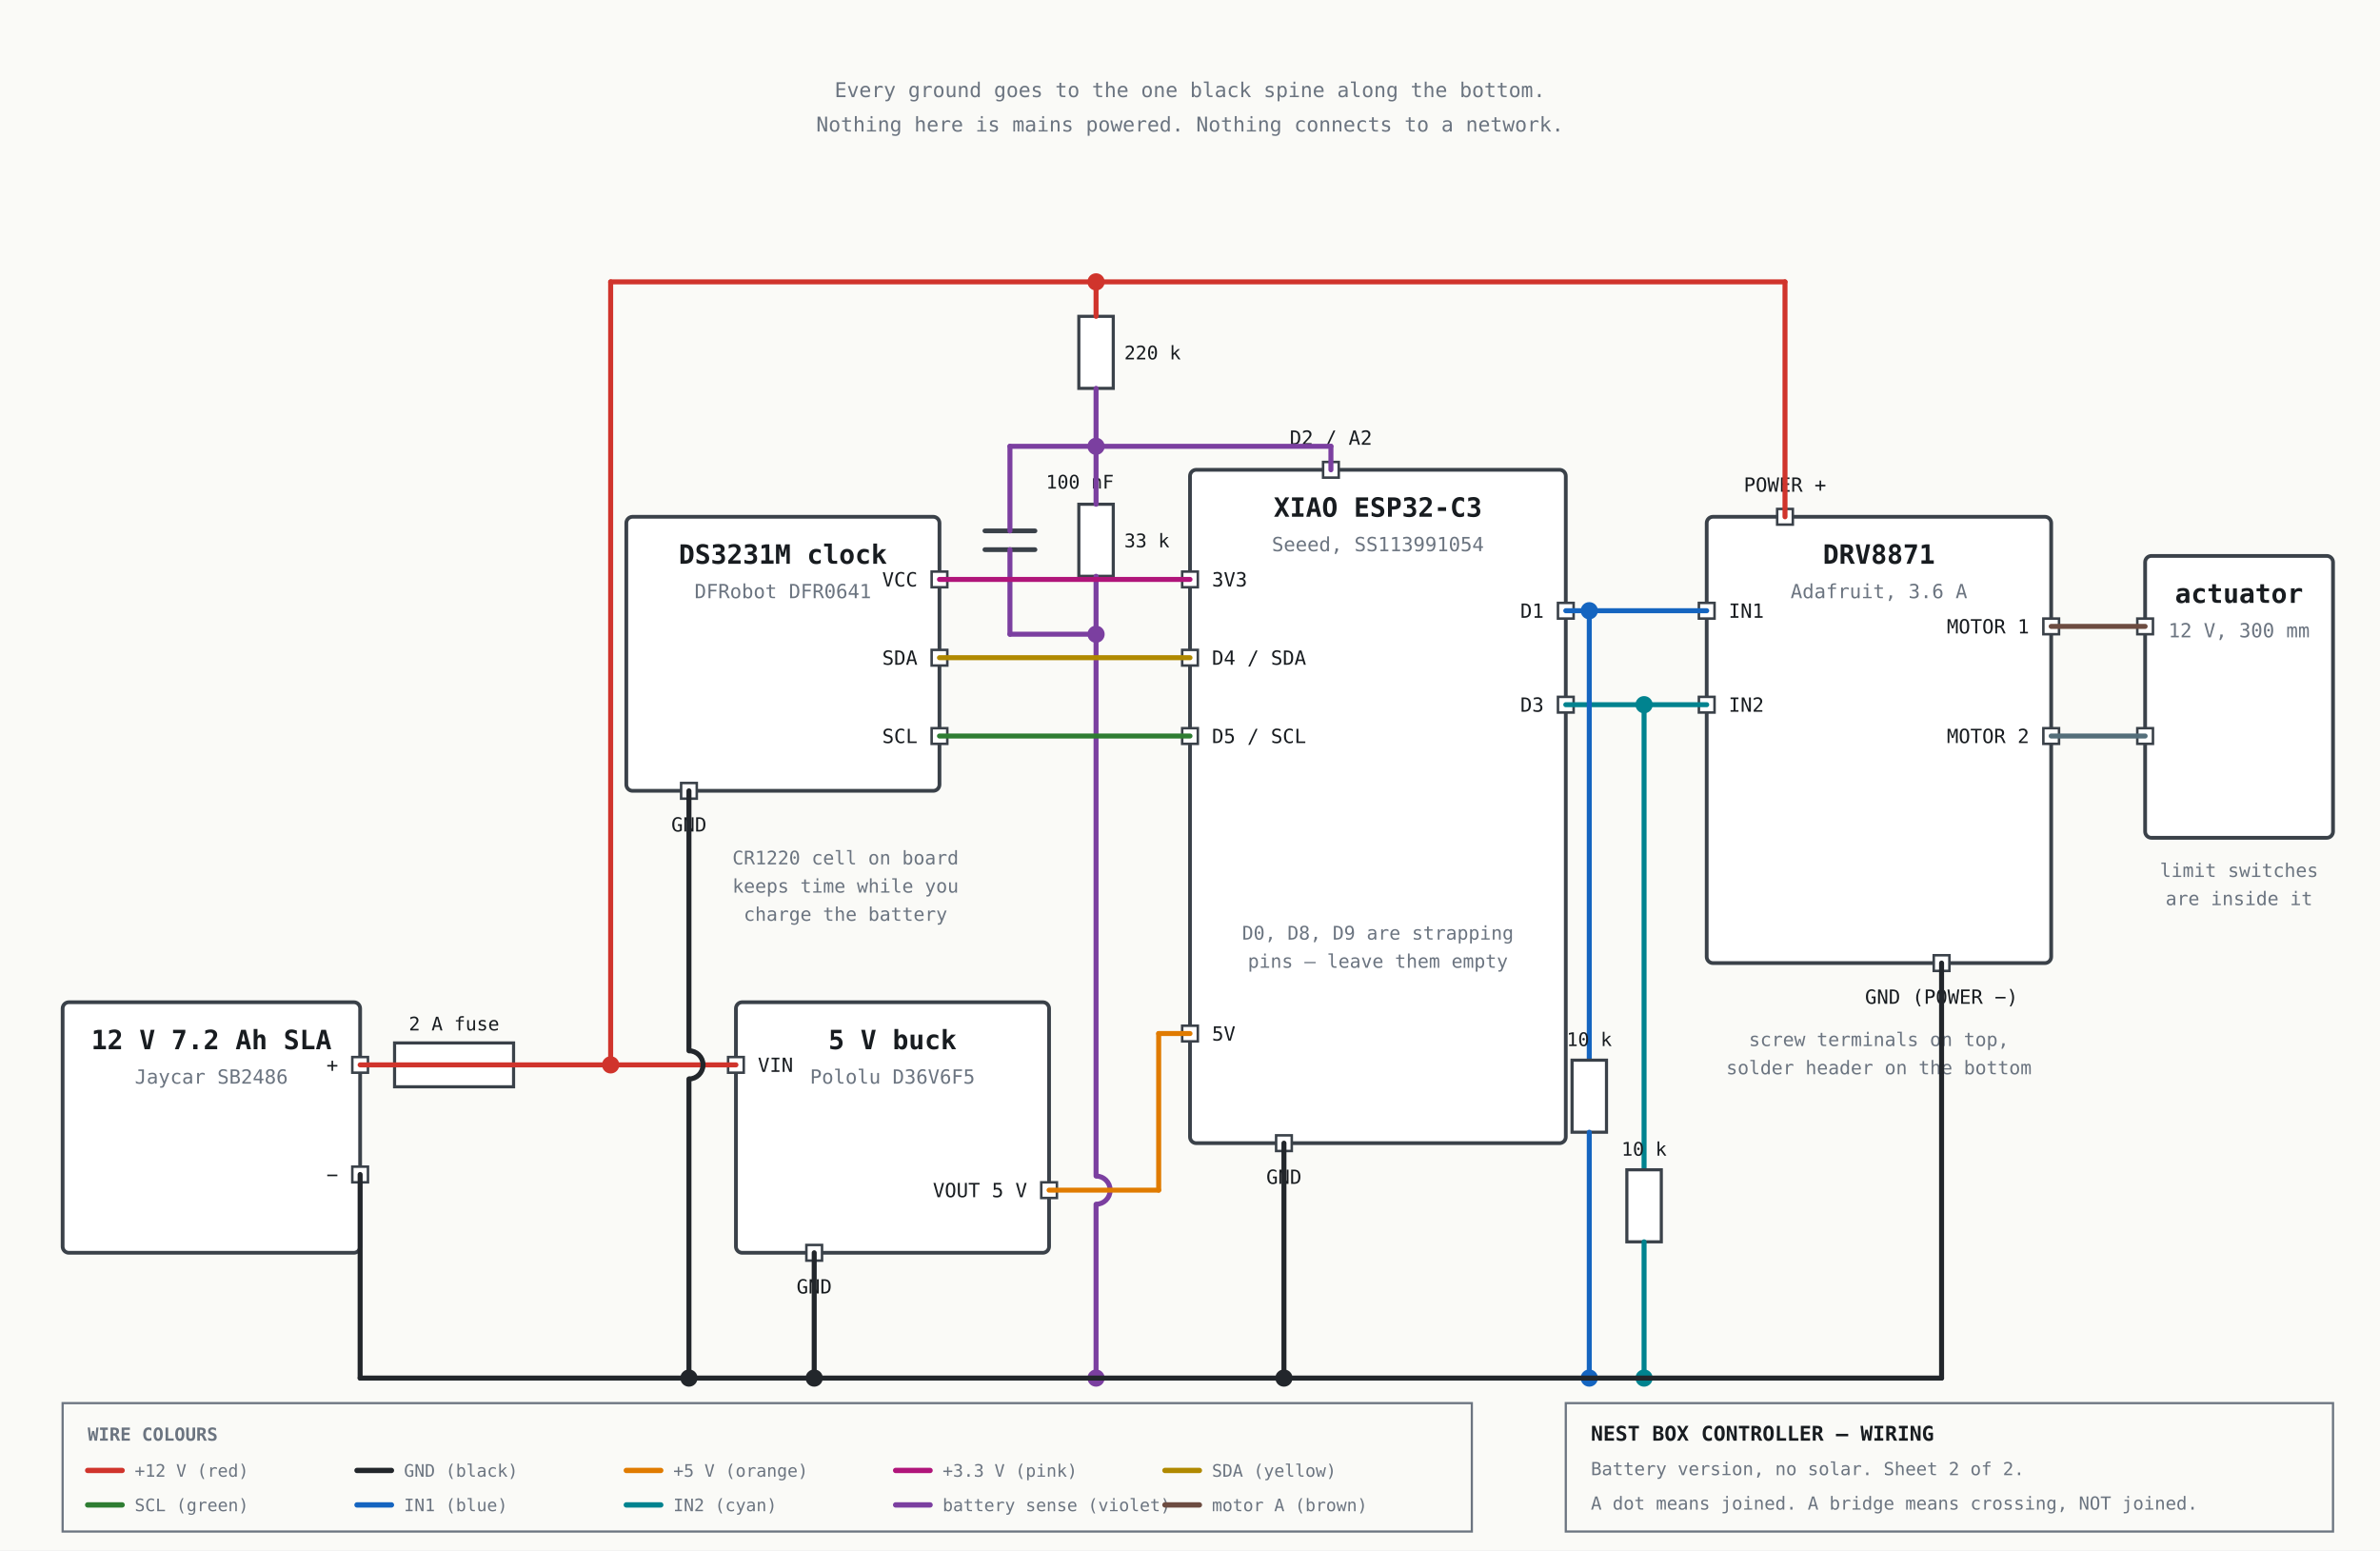
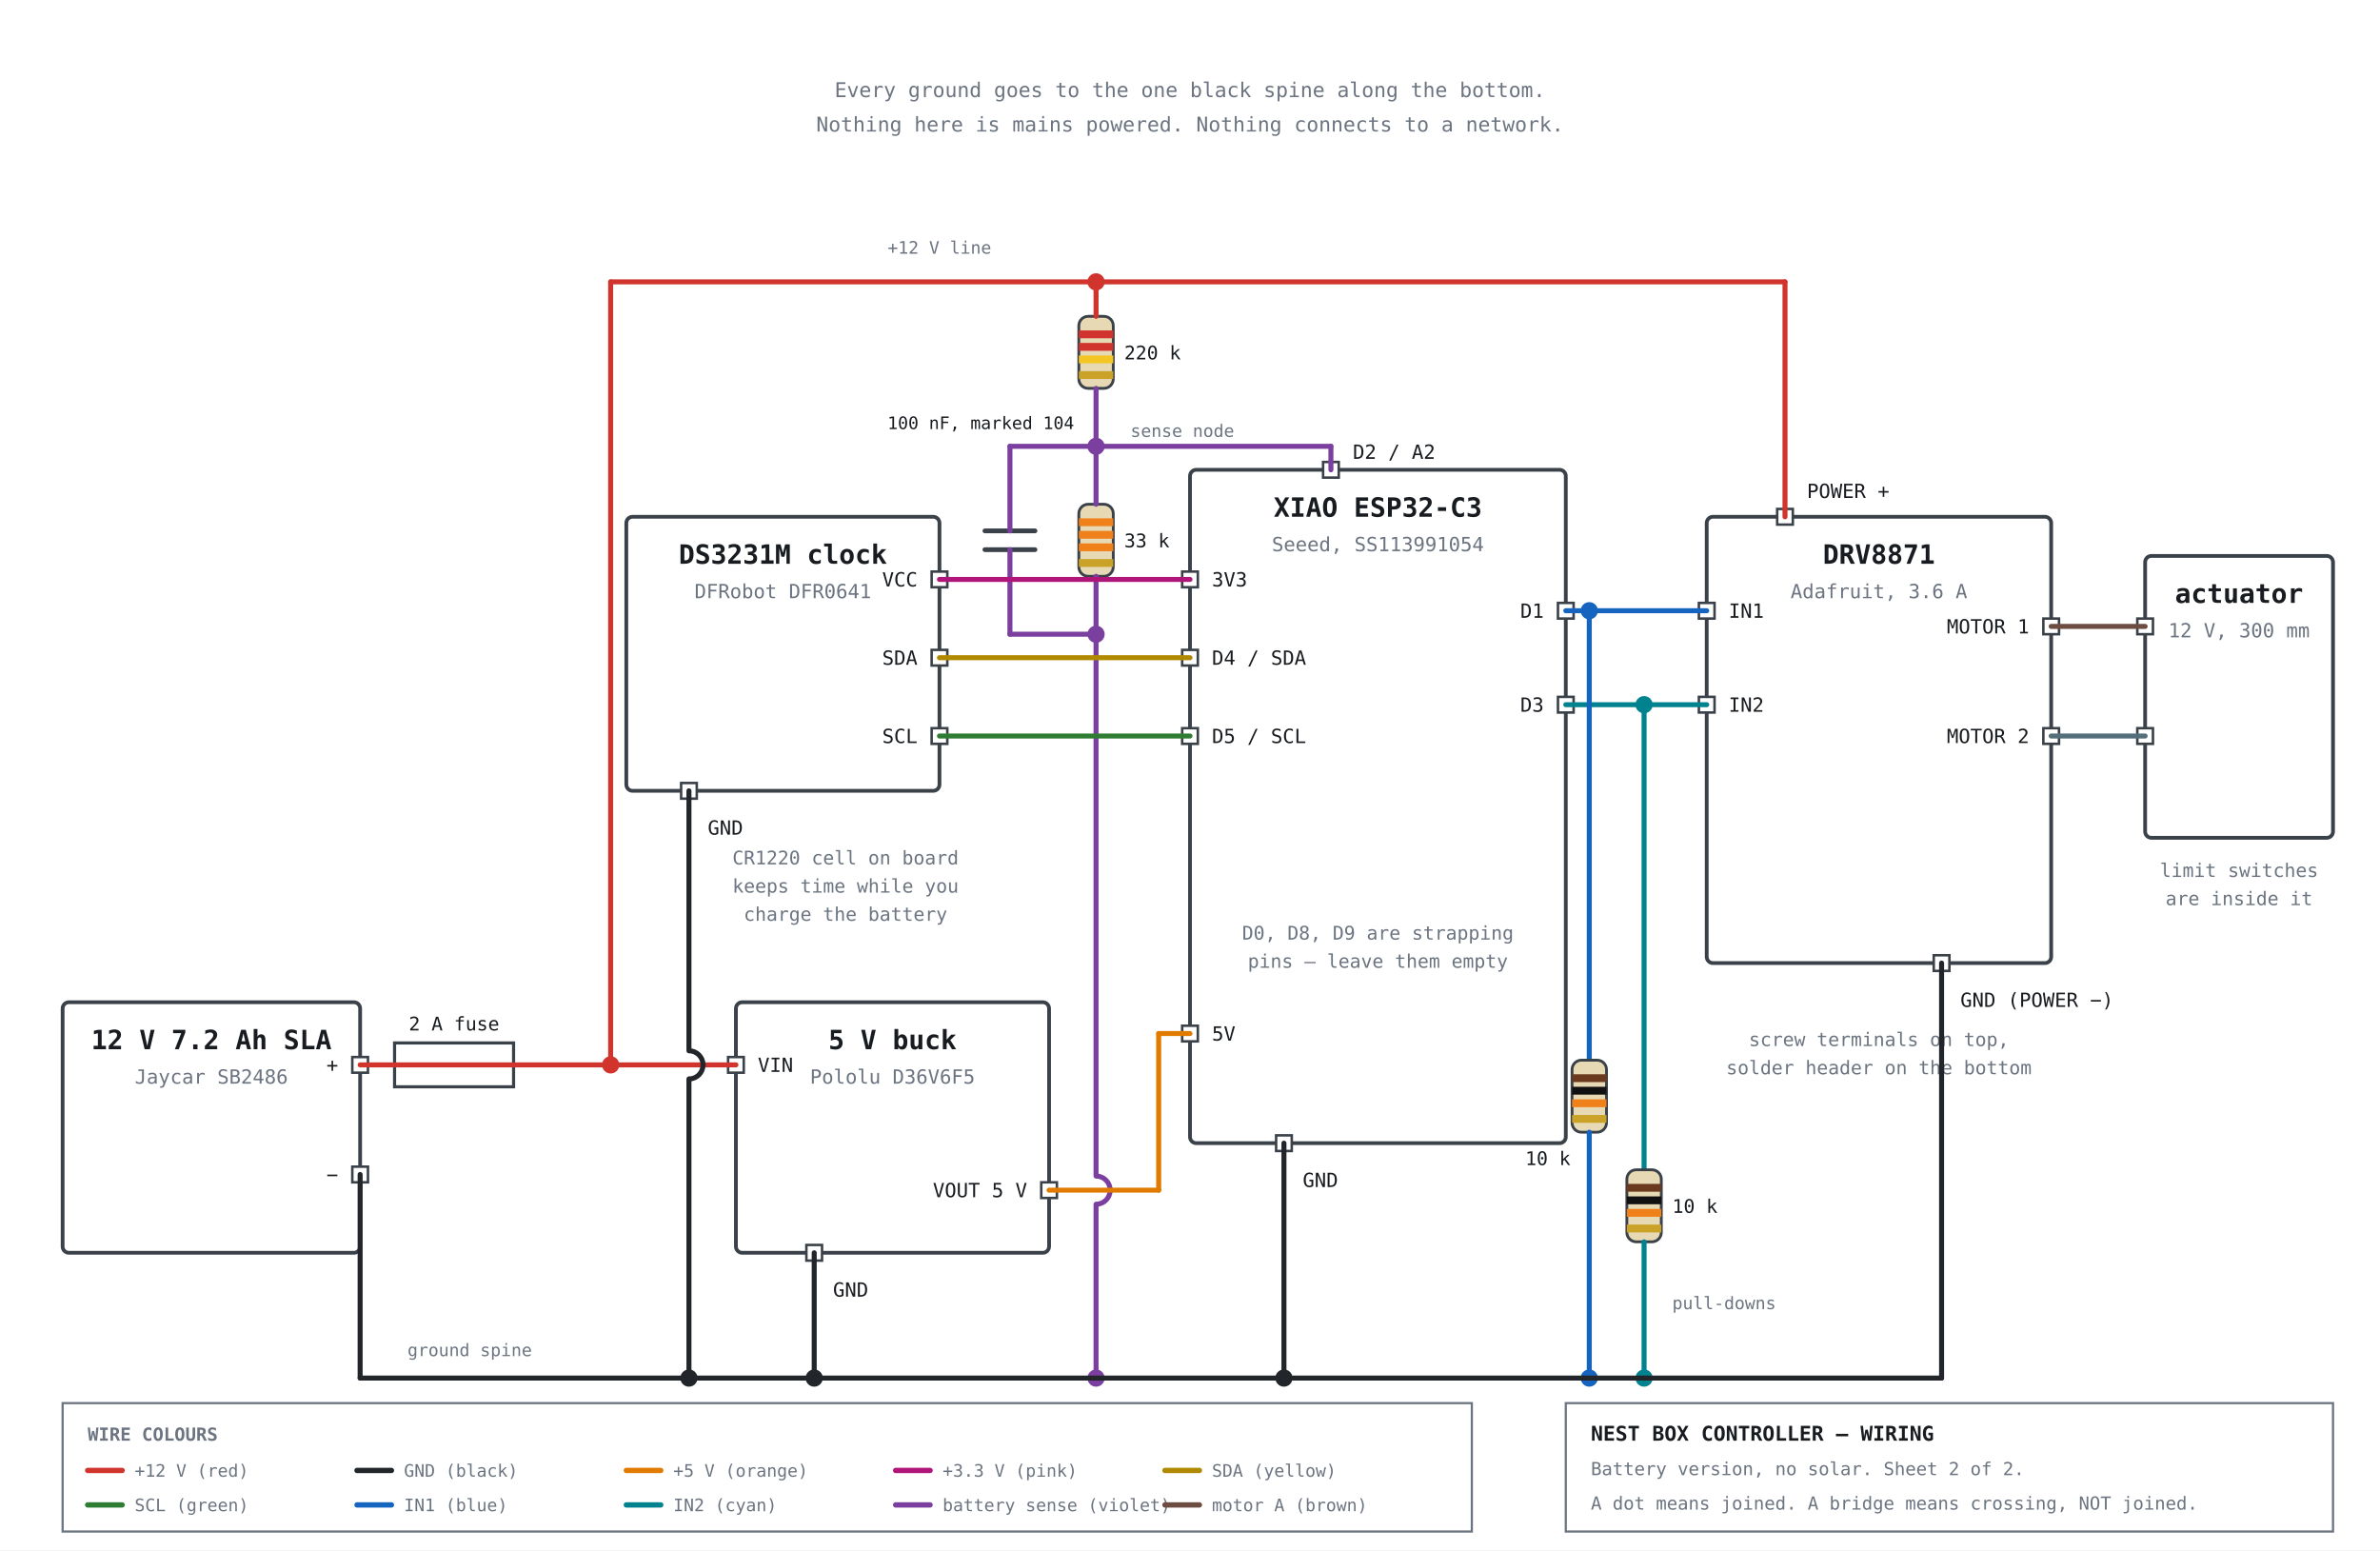
<svg xmlns="http://www.w3.org/2000/svg" viewBox="0 0 1520 990" width="1520" height="990" role="img" aria-label="Wiring diagram for the battery-powered nest box controller: a 12 volt sealed lead-acid battery feeds a fused bus to a 5 volt buck converter and a DRV8871 motor driver; the XIAO ESP32-C3 reads a DS3231 clock over I2C, senses battery voltage through a divider, and drives the linear actuator through two signal wires with pull-down resistors.">
-   <style>text{font-family:"IBM Plex Mono",ui-monospace,Consolas,monospace;}g[data-part]{cursor:pointer}g[data-part] .hit{fill:#C77A08;fill-opacity:0;stroke:#C77A08;stroke-width:2.5;stroke-opacity:0;transition:.12s}g[data-part]:hover .hit,g[data-part]:focus .hit{fill-opacity:.11;stroke-opacity:.95}</style>
-   <rect x="0" y="0" width="1520" height="990" fill="#FAFAF7" />
-   <g data-part="battery" tabindex="0" role="button" aria-label="battery — how to wire it">
+   <style>text{font-family:"JetBrains Mono",ui-monospace,Consolas,monospace;}g[data-part]{cursor:pointer}g[data-part] .hit{fill:#0F766E;fill-opacity:0;stroke:#0F766E;stroke-width:2.5;stroke-opacity:0;transition:.12s}g[data-part]:hover .hit,g[data-part]:focus .hit{fill-opacity:.10;stroke-opacity:.95}</style>
+   <rect x="0" y="0" width="1520" height="990" fill="#FFFFFF" />
+   <g data-part="battery" tabindex="0" role="button" aria-label="battery — what it is and how to wire it">
    <rect x="40" y="640" width="190" height="160" rx="4" fill="#FFFFFF" stroke="#3A4149" stroke-width="2.4" />
    <text x="135" y="670" fill="#181C20" font-size="17" text-anchor="middle" font-weight="bold">12 V 7.2 Ah SLA</text>
    <text x="135" y="692" fill="#6B7480" font-size="12.5" text-anchor="middle" font-weight="normal">Jaycar SB2486</text>
    <rect x="225" y="675" width="10" height="10" rx="0" fill="#FFFFFF" stroke="#3A4149" stroke-width="1.6" />
    <text x="216" y="684.5" fill="#181C20" font-size="12.5" text-anchor="end" font-weight="normal">+</text>
    <rect x="225" y="745" width="10" height="10" rx="0" fill="#FFFFFF" stroke="#3A4149" stroke-width="1.6" />
    <text x="216" y="754.5" fill="#181C20" font-size="12.5" text-anchor="end" font-weight="normal">−</text>
    <rect class="hit" x="30" y="630" width="212" height="180" rx="7" />
  </g>
-   <g data-part="fuse" tabindex="0" role="button" aria-label="fuse — how to wire it">
+   <g data-part="fuse" tabindex="0" role="button" aria-label="fuse — what it is and how to wire it">
    <rect x="252" y="666" width="76" height="28" rx="0" fill="#FFFFFF" stroke="#3A4149" stroke-width="2" />
    <line x1="252" y1="680" x2="328" y2="680" stroke="#D0342C" stroke-width="2" stroke-linecap="round" />
    <text x="290" y="658" fill="#181C20" font-size="12" text-anchor="middle" font-weight="normal">2 A fuse</text>
    <rect class="hit" x="246" y="648" width="90" height="54" rx="7" />
  </g>
-   <g data-part="buck" tabindex="0" role="button" aria-label="buck — how to wire it">
+   <g data-part="buck" tabindex="0" role="button" aria-label="buck — what it is and how to wire it">
    <rect x="470" y="640" width="200" height="160" rx="4" fill="#FFFFFF" stroke="#3A4149" stroke-width="2.4" />
    <text x="570" y="670" fill="#181C20" font-size="17" text-anchor="middle" font-weight="bold">5 V buck</text>
    <text x="570" y="692" fill="#6B7480" font-size="12.5" text-anchor="middle" font-weight="normal">Pololu D36V6F5</text>
    <rect x="465" y="675" width="10" height="10" rx="0" fill="#FFFFFF" stroke="#3A4149" stroke-width="1.6" />
    <text x="484" y="684.5" fill="#181C20" font-size="12.5" text-anchor="start" font-weight="normal">VIN</text>
    <rect x="665" y="755" width="10" height="10" rx="0" fill="#FFFFFF" stroke="#3A4149" stroke-width="1.6" />
    <text x="656" y="764.5" fill="#181C20" font-size="12.5" text-anchor="end" font-weight="normal">VOUT 5 V</text>
    <rect x="515" y="795" width="10" height="10" rx="0" fill="#FFFFFF" stroke="#3A4149" stroke-width="1.6" />
-     <text x="520" y="826" fill="#181C20" font-size="12.5" text-anchor="middle" font-weight="normal">GND</text>
+     <text x="532" y="828" fill="#181C20" font-size="12.5" text-anchor="start" font-weight="normal">GND</text>
    <rect class="hit" x="460" y="630" width="220" height="182" rx="7" />
  </g>
-   <g data-part="clock" tabindex="0" role="button" aria-label="clock — how to wire it">
+   <g data-part="clock" tabindex="0" role="button" aria-label="clock — what it is and how to wire it">
    <rect x="400" y="330" width="200" height="175" rx="4" fill="#FFFFFF" stroke="#3A4149" stroke-width="2.4" />
    <text x="500" y="360" fill="#181C20" font-size="17" text-anchor="middle" font-weight="bold">DS3231M clock</text>
    <text x="500" y="382" fill="#6B7480" font-size="12.5" text-anchor="middle" font-weight="normal">DFRobot DFR0641</text>
    <rect x="595" y="365" width="10" height="10" rx="0" fill="#FFFFFF" stroke="#3A4149" stroke-width="1.6" />
    <text x="586" y="374.5" fill="#181C20" font-size="12.5" text-anchor="end" font-weight="normal">VCC</text>
    <rect x="595" y="415" width="10" height="10" rx="0" fill="#FFFFFF" stroke="#3A4149" stroke-width="1.6" />
    <text x="586" y="424.5" fill="#181C20" font-size="12.5" text-anchor="end" font-weight="normal">SDA</text>
    <rect x="595" y="465" width="10" height="10" rx="0" fill="#FFFFFF" stroke="#3A4149" stroke-width="1.6" />
    <text x="586" y="474.5" fill="#181C20" font-size="12.5" text-anchor="end" font-weight="normal">SCL</text>
    <rect x="435" y="500" width="10" height="10" rx="0" fill="#FFFFFF" stroke="#3A4149" stroke-width="1.6" />
-     <text x="440" y="531" fill="#181C20" font-size="12.5" text-anchor="middle" font-weight="normal">GND</text>
+     <text x="452" y="533" fill="#181C20" font-size="12.5" text-anchor="start" font-weight="normal">GND</text>
    <text x="540" y="552" fill="#6B7480" font-size="12" text-anchor="middle" font-weight="normal">CR1220 cell on board</text>
    <text x="540" y="570" fill="#6B7480" font-size="12" text-anchor="middle" font-weight="normal">keeps time while you</text>
    <text x="540" y="588" fill="#6B7480" font-size="12" text-anchor="middle" font-weight="normal">charge the battery</text>
    <rect class="hit" x="390" y="320" width="220" height="196" rx="7" />
  </g>
-   <g data-part="xiao" tabindex="0" role="button" aria-label="xiao — how to wire it">
+   <g data-part="xiao" tabindex="0" role="button" aria-label="xiao — what it is and how to wire it">
    <rect x="760" y="300" width="240" height="430" rx="4" fill="#FFFFFF" stroke="#3A4149" stroke-width="2.4" />
    <text x="880" y="330" fill="#181C20" font-size="17" text-anchor="middle" font-weight="bold">XIAO ESP32-C3</text>
    <text x="880" y="352" fill="#6B7480" font-size="12.5" text-anchor="middle" font-weight="normal">Seeed, SS113991054</text>
    <rect x="755" y="365" width="10" height="10" rx="0" fill="#FFFFFF" stroke="#3A4149" stroke-width="1.6" />
    <text x="774" y="374.5" fill="#181C20" font-size="12.5" text-anchor="start" font-weight="normal">3V3</text>
    <rect x="755" y="415" width="10" height="10" rx="0" fill="#FFFFFF" stroke="#3A4149" stroke-width="1.6" />
    <text x="774" y="424.5" fill="#181C20" font-size="12.5" text-anchor="start" font-weight="normal">D4 / SDA</text>
    <rect x="755" y="465" width="10" height="10" rx="0" fill="#FFFFFF" stroke="#3A4149" stroke-width="1.6" />
    <text x="774" y="474.5" fill="#181C20" font-size="12.5" text-anchor="start" font-weight="normal">D5 / SCL</text>
    <rect x="755" y="655" width="10" height="10" rx="0" fill="#FFFFFF" stroke="#3A4149" stroke-width="1.6" />
    <text x="774" y="664.5" fill="#181C20" font-size="12.5" text-anchor="start" font-weight="normal">5V</text>
    <rect x="845" y="295" width="10" height="10" rx="0" fill="#FFFFFF" stroke="#3A4149" stroke-width="1.6" />
-     <text x="850" y="284" fill="#181C20" font-size="12.5" text-anchor="middle" font-weight="normal">D2 / A2</text>
+     <text x="864" y="293" fill="#181C20" font-size="12.5" text-anchor="start" font-weight="normal">D2 / A2</text>
    <rect x="995" y="385" width="10" height="10" rx="0" fill="#FFFFFF" stroke="#3A4149" stroke-width="1.6" />
    <text x="986" y="394.5" fill="#181C20" font-size="12.5" text-anchor="end" font-weight="normal">D1</text>
    <rect x="995" y="445" width="10" height="10" rx="0" fill="#FFFFFF" stroke="#3A4149" stroke-width="1.6" />
    <text x="986" y="454.5" fill="#181C20" font-size="12.5" text-anchor="end" font-weight="normal">D3</text>
    <rect x="815" y="725" width="10" height="10" rx="0" fill="#FFFFFF" stroke="#3A4149" stroke-width="1.6" />
-     <text x="820" y="756" fill="#181C20" font-size="12.5" text-anchor="middle" font-weight="normal">GND</text>
+     <text x="832" y="758" fill="#181C20" font-size="12.5" text-anchor="start" font-weight="normal">GND</text>
    <text x="880" y="600" fill="#6B7480" font-size="12" text-anchor="middle" font-weight="normal">D0, D8, D9 are strapping</text>
    <text x="880" y="618" fill="#6B7480" font-size="12" text-anchor="middle" font-weight="normal">pins — leave them empty</text>
    <rect class="hit" x="750" y="290" width="260" height="452" rx="7" />
  </g>
-   <g data-part="driver" tabindex="0" role="button" aria-label="driver — how to wire it">
+   <g data-part="driver" tabindex="0" role="button" aria-label="driver — what it is and how to wire it">
    <rect x="1090" y="330" width="220" height="285" rx="4" fill="#FFFFFF" stroke="#3A4149" stroke-width="2.4" />
    <text x="1200" y="360" fill="#181C20" font-size="17" text-anchor="middle" font-weight="bold">DRV8871</text>
    <text x="1200" y="382" fill="#6B7480" font-size="12.5" text-anchor="middle" font-weight="normal">Adafruit, 3.6 A</text>
    <rect x="1135" y="325" width="10" height="10" rx="0" fill="#FFFFFF" stroke="#3A4149" stroke-width="1.6" />
-     <text x="1140" y="314" fill="#181C20" font-size="12.5" text-anchor="middle" font-weight="normal">POWER +</text>
+     <text x="1154" y="318" fill="#181C20" font-size="12.5" text-anchor="start" font-weight="normal">POWER +</text>
    <rect x="1085" y="385" width="10" height="10" rx="0" fill="#FFFFFF" stroke="#3A4149" stroke-width="1.6" />
    <text x="1104" y="394.5" fill="#181C20" font-size="12.5" text-anchor="start" font-weight="normal">IN1</text>
    <rect x="1085" y="445" width="10" height="10" rx="0" fill="#FFFFFF" stroke="#3A4149" stroke-width="1.6" />
    <text x="1104" y="454.5" fill="#181C20" font-size="12.5" text-anchor="start" font-weight="normal">IN2</text>
    <rect x="1235" y="610" width="10" height="10" rx="0" fill="#FFFFFF" stroke="#3A4149" stroke-width="1.6" />
-     <text x="1240" y="641" fill="#181C20" font-size="12.5" text-anchor="middle" font-weight="normal">GND (POWER −)</text>
+     <text x="1252" y="643" fill="#181C20" font-size="12.5" text-anchor="start" font-weight="normal">GND (POWER −)</text>
    <rect x="1305" y="395" width="10" height="10" rx="0" fill="#FFFFFF" stroke="#3A4149" stroke-width="1.6" />
    <text x="1296" y="404.5" fill="#181C20" font-size="12.5" text-anchor="end" font-weight="normal">MOTOR 1</text>
    <rect x="1305" y="465" width="10" height="10" rx="0" fill="#FFFFFF" stroke="#3A4149" stroke-width="1.6" />
    <text x="1296" y="474.5" fill="#181C20" font-size="12.5" text-anchor="end" font-weight="normal">MOTOR 2</text>
    <text x="1200" y="668" fill="#6B7480" font-size="12" text-anchor="middle" font-weight="normal">screw terminals on top,</text>
    <text x="1200" y="686" fill="#6B7480" font-size="12" text-anchor="middle" font-weight="normal">solder header on the bottom</text>
    <rect class="hit" x="1080" y="320" width="240" height="306" rx="7" />
  </g>
-   <g data-part="actuator" tabindex="0" role="button" aria-label="actuator — how to wire it">
+   <g data-part="actuator" tabindex="0" role="button" aria-label="actuator — what it is and how to wire it">
    <rect x="1370" y="355" width="120" height="180" rx="4" fill="#FFFFFF" stroke="#3A4149" stroke-width="2.4" />
    <text x="1430" y="385" fill="#181C20" font-size="17" text-anchor="middle" font-weight="bold">actuator</text>
    <text x="1430" y="407" fill="#6B7480" font-size="12.5" text-anchor="middle" font-weight="normal">12 V, 300 mm</text>
    <rect x="1365" y="395" width="10" height="10" rx="0" fill="#FFFFFF" stroke="#3A4149" stroke-width="1.6" />
    <rect x="1365" y="465" width="10" height="10" rx="0" fill="#FFFFFF" stroke="#3A4149" stroke-width="1.6" />
    <text x="1430" y="560" fill="#6B7480" font-size="12" text-anchor="middle" font-weight="normal">limit switches</text>
    <text x="1430" y="578" fill="#6B7480" font-size="12" text-anchor="middle" font-weight="normal">are inside it</text>
    <rect class="hit" x="1360" y="345" width="140" height="202" rx="7" />
  </g>
-   <g data-part="divider" tabindex="0" role="button" aria-label="divider — how to wire it">
-     <rect x="689" y="202" width="22" height="46" rx="0" fill="#FFFFFF" stroke="#3A4149" stroke-width="2" />
+   <g data-part="divider" tabindex="0" role="button" aria-label="divider — what it is and how to wire it">
+     <rect x="689" y="202" width="22" height="46" rx="6" fill="#E8D9B5" stroke="#3A4149" stroke-width="1.8" />
+     <rect x="689" y="211" width="22" height="5" fill="#D0342C" />
+     <rect x="689" y="219" width="22" height="5" fill="#D0342C" />
+     <rect x="689" y="227" width="22" height="5" fill="#F3C623" />
+     <rect x="689" y="237" width="22" height="5" fill="#C9A227" />
    <text x="718" y="229.5" fill="#181C20" font-size="12" text-anchor="start" font-weight="normal">220 k</text>
-     <rect x="689" y="322" width="22" height="46" rx="0" fill="#FFFFFF" stroke="#3A4149" stroke-width="2" />
+     <rect x="689" y="322" width="22" height="46" rx="6" fill="#E8D9B5" stroke="#3A4149" stroke-width="1.8" />
+     <rect x="689" y="331" width="22" height="5" fill="#F0801A" />
+     <rect x="689" y="339" width="22" height="5" fill="#F0801A" />
+     <rect x="689" y="347" width="22" height="5" fill="#F0801A" />
+     <rect x="689" y="357" width="22" height="5" fill="#C9A227" />
    <text x="718" y="349.5" fill="#181C20" font-size="12" text-anchor="start" font-weight="normal">33 k</text>
    <line x1="629" y1="339" x2="661" y2="339" stroke="#3A4149" stroke-width="3" stroke-linecap="round" />
    <line x1="629" y1="351" x2="661" y2="351" stroke="#3A4149" stroke-width="3" stroke-linecap="round" />
-     <text x="668" y="312" fill="#181C20" font-size="12" text-anchor="start" font-weight="normal">100 nF</text>
-     <rect class="hit" x="616" y="188" width="130" height="244" rx="7" />
+     <text x="686" y="274" fill="#181C20" font-size="11" text-anchor="end" font-weight="normal">100 nF, marked 104</text>
+     <text x="722" y="279" fill="#6B7480" font-size="11" text-anchor="start" font-weight="normal">sense node</text>
+     <rect class="hit" x="616" y="196" width="130" height="236" rx="7" />
  </g>
  <line x1="230" y1="680" x2="470" y2="680" stroke="#D0342C" stroke-width="3.2" stroke-linecap="round" />
  <line x1="390" y1="680" x2="390" y2="180" stroke="#D0342C" stroke-width="3.2" stroke-linecap="round" />
  <line x1="390" y1="180" x2="1140" y2="180" stroke="#D0342C" stroke-width="3.2" stroke-linecap="round" />
  <line x1="1140" y1="180" x2="1140" y2="330" stroke="#D0342C" stroke-width="3.2" stroke-linecap="round" />
  <circle cx="390" cy="680" r="5.5" fill="#D0342C" />
  <line x1="700" y1="180" x2="700" y2="202" stroke="#D0342C" stroke-width="3.2" stroke-linecap="round" />
  <circle cx="700" cy="180" r="5.5" fill="#D0342C" />
  <line x1="700" y1="248" x2="700" y2="322" stroke="#7B3FA0" stroke-width="3.2" stroke-linecap="round" />
  <line x1="700" y1="368" x2="700" y2="751" stroke="#7B3FA0" stroke-width="3.2" stroke-linecap="round" />
  <path d="M 700 751 A 9 9 0 0 1 700 769" fill="none" stroke="#7B3FA0" stroke-width="3.2" />
  <line x1="700" y1="769" x2="700" y2="880" stroke="#7B3FA0" stroke-width="3.2" stroke-linecap="round" />
  <circle cx="700" cy="880" r="5.5" fill="#7B3FA0" />
  <line x1="700" y1="285" x2="645" y2="285" stroke="#7B3FA0" stroke-width="3.2" stroke-linecap="round" />
  <line x1="645" y1="285" x2="645" y2="339" stroke="#7B3FA0" stroke-width="3.2" stroke-linecap="round" />
  <line x1="645" y1="351" x2="645" y2="405" stroke="#7B3FA0" stroke-width="3.2" stroke-linecap="round" />
  <line x1="645" y1="405" x2="700" y2="405" stroke="#7B3FA0" stroke-width="3.2" stroke-linecap="round" />
  <circle cx="700" cy="285" r="5.5" fill="#7B3FA0" />
  <circle cx="700" cy="405" r="5.5" fill="#7B3FA0" />
  <line x1="700" y1="285" x2="850" y2="285" stroke="#7B3FA0" stroke-width="3.2" stroke-linecap="round" />
  <line x1="850" y1="285" x2="850" y2="300" stroke="#7B3FA0" stroke-width="3.2" stroke-linecap="round" />
  <line x1="670" y1="760" x2="740" y2="760" stroke="#E07B00" stroke-width="3.2" stroke-linecap="round" />
  <line x1="740" y1="760" x2="740" y2="660" stroke="#E07B00" stroke-width="3.2" stroke-linecap="round" />
  <line x1="740" y1="660" x2="760" y2="660" stroke="#E07B00" stroke-width="3.2" stroke-linecap="round" />
  <line x1="600" y1="370" x2="760" y2="370" stroke="#B0157A" stroke-width="3.2" stroke-linecap="round" />
  <line x1="600" y1="420" x2="760" y2="420" stroke="#B08900" stroke-width="3.2" stroke-linecap="round" />
  <line x1="600" y1="470" x2="760" y2="470" stroke="#2E7D32" stroke-width="3.2" stroke-linecap="round" />
  <line x1="1000" y1="390" x2="1090" y2="390" stroke="#1565C0" stroke-width="3.2" stroke-linecap="round" />
  <line x1="1000" y1="450" x2="1090" y2="450" stroke="#00838F" stroke-width="3.2" stroke-linecap="round" />
-   <line x1="1015" y1="390" x2="1015" y2="677" stroke="#1565C0" stroke-width="3.2" stroke-linecap="round" />
-   <rect x="1004" y="677" width="22" height="46" rx="0" fill="#FFFFFF" stroke="#3A4149" stroke-width="2" />
-   <text x="1015" y="668" fill="#181C20" font-size="12" text-anchor="middle" font-weight="normal">10 k</text>
-   <line x1="1015" y1="723" x2="1015" y2="880" stroke="#1565C0" stroke-width="3.2" stroke-linecap="round" />
-   <circle cx="1015" cy="390" r="5.5" fill="#1565C0" />
-   <circle cx="1015" cy="880" r="5.5" fill="#1565C0" />
-   <line x1="1050" y1="450" x2="1050" y2="747" stroke="#00838F" stroke-width="3.2" stroke-linecap="round" />
-   <rect x="1039" y="747" width="22" height="46" rx="0" fill="#FFFFFF" stroke="#3A4149" stroke-width="2" />
-   <text x="1050" y="738" fill="#181C20" font-size="12" text-anchor="middle" font-weight="normal">10 k</text>
-   <line x1="1050" y1="793" x2="1050" y2="880" stroke="#00838F" stroke-width="3.2" stroke-linecap="round" />
-   <circle cx="1050" cy="450" r="5.5" fill="#00838F" />
-   <circle cx="1050" cy="880" r="5.5" fill="#00838F" />
+   <g data-part="pulldowns" tabindex="0" role="button" aria-label="pulldowns — what it is and how to wire it">
+     <line x1="1015" y1="390" x2="1015" y2="677" stroke="#1565C0" stroke-width="3.2" stroke-linecap="round" />
+     <rect x="1004" y="677" width="22" height="46" rx="6" fill="#E8D9B5" stroke="#3A4149" stroke-width="1.8" />
+     <rect x="1004" y="686" width="22" height="5" fill="#6B3A1E" />
+     <rect x="1004" y="694" width="22" height="5" fill="#111111" />
+     <rect x="1004" y="702" width="22" height="5" fill="#F0801A" />
+     <rect x="1004" y="712" width="22" height="5" fill="#C9A227" />
+     <text x="1003" y="744" fill="#181C20" font-size="12" text-anchor="end" font-weight="normal">10 k</text>
+     <line x1="1015" y1="723" x2="1015" y2="880" stroke="#1565C0" stroke-width="3.2" stroke-linecap="round" />
+     <circle cx="1015" cy="390" r="5.5" fill="#1565C0" />
+     <circle cx="1015" cy="880" r="5.5" fill="#1565C0" />
+     <line x1="1050" y1="450" x2="1050" y2="747" stroke="#00838F" stroke-width="3.2" stroke-linecap="round" />
+     <rect x="1039" y="747" width="22" height="46" rx="6" fill="#E8D9B5" stroke="#3A4149" stroke-width="1.8" />
+     <rect x="1039" y="756" width="22" height="5" fill="#6B3A1E" />
+     <rect x="1039" y="764" width="22" height="5" fill="#111111" />
+     <rect x="1039" y="772" width="22" height="5" fill="#F0801A" />
+     <rect x="1039" y="782" width="22" height="5" fill="#C9A227" />
+     <text x="1068" y="774.5" fill="#181C20" font-size="12" text-anchor="start" font-weight="normal">10 k</text>
+     <line x1="1050" y1="793" x2="1050" y2="880" stroke="#00838F" stroke-width="3.2" stroke-linecap="round" />
+     <circle cx="1050" cy="450" r="5.5" fill="#00838F" />
+     <circle cx="1050" cy="880" r="5.5" fill="#00838F" />
+     <text x="1068" y="836" fill="#6B7480" font-size="11" text-anchor="start" font-weight="normal">pull-downs</text>
+     <rect class="hit" x="996" y="655" width="72" height="190" rx="7" />
+   </g>
  <line x1="1310" y1="400" x2="1370" y2="400" stroke="#6D4C41" stroke-width="3.2" stroke-linecap="round" />
  <line x1="1310" y1="470" x2="1370" y2="470" stroke="#546E7A" stroke-width="3.2" stroke-linecap="round" />
  <line x1="230" y1="880" x2="1240" y2="880" stroke="#22262B" stroke-width="3.2" stroke-linecap="round" />
  <line x1="230" y1="750" x2="230" y2="880" stroke="#22262B" stroke-width="3.2" stroke-linecap="round" />
  <line x1="440" y1="505" x2="440" y2="671" stroke="#22262B" stroke-width="3.2" stroke-linecap="round" />
  <path d="M 440 671 A 9 9 0 0 1 440 689" fill="none" stroke="#22262B" stroke-width="3.2" />
  <line x1="440" y1="689" x2="440" y2="880" stroke="#22262B" stroke-width="3.2" stroke-linecap="round" />
  <line x1="520" y1="800" x2="520" y2="880" stroke="#22262B" stroke-width="3.2" stroke-linecap="round" />
  <line x1="820" y1="730" x2="820" y2="880" stroke="#22262B" stroke-width="3.2" stroke-linecap="round" />
  <line x1="1240" y1="615" x2="1240" y2="880" stroke="#22262B" stroke-width="3.2" stroke-linecap="round" />
  <circle cx="440" cy="880" r="5.5" fill="#22262B" />
  <circle cx="520" cy="880" r="5.5" fill="#22262B" />
  <circle cx="820" cy="880" r="5.5" fill="#22262B" />
+   <text x="300" y="866" fill="#6B7480" font-size="11" text-anchor="middle" font-weight="normal">ground spine</text>
+   <text x="600" y="162" fill="#6B7480" font-size="11" text-anchor="middle" font-weight="normal">+12 V line</text>
  <rect x="40" y="896" width="900" height="82" rx="0" fill="none" stroke="#6B7480" stroke-width="1.4" />
  <text x="56" y="920" fill="#6B7480" font-size="11.5" text-anchor="start" font-weight="bold">WIRE COLOURS</text>
  <line x1="56" y1="939" x2="78" y2="939" stroke="#D0342C" stroke-width="3.4" stroke-linecap="round" />
  <text x="86" y="943" fill="#6B7480" font-size="11" text-anchor="start" font-weight="normal">+12 V  (red)</text>
  <line x1="228" y1="939" x2="250" y2="939" stroke="#22262B" stroke-width="3.4" stroke-linecap="round" />
  <text x="258" y="943" fill="#6B7480" font-size="11" text-anchor="start" font-weight="normal">GND  (black)</text>
  <line x1="400" y1="939" x2="422" y2="939" stroke="#E07B00" stroke-width="3.4" stroke-linecap="round" />
  <text x="430" y="943" fill="#6B7480" font-size="11" text-anchor="start" font-weight="normal">+5 V  (orange)</text>
  <line x1="572" y1="939" x2="594" y2="939" stroke="#B0157A" stroke-width="3.4" stroke-linecap="round" />
  <text x="602" y="943" fill="#6B7480" font-size="11" text-anchor="start" font-weight="normal">+3.3 V  (pink)</text>
  <line x1="744" y1="939" x2="766" y2="939" stroke="#B08900" stroke-width="3.4" stroke-linecap="round" />
  <text x="774" y="943" fill="#6B7480" font-size="11" text-anchor="start" font-weight="normal">SDA  (yellow)</text>
  <line x1="56" y1="961" x2="78" y2="961" stroke="#2E7D32" stroke-width="3.4" stroke-linecap="round" />
  <text x="86" y="965" fill="#6B7480" font-size="11" text-anchor="start" font-weight="normal">SCL  (green)</text>
  <line x1="228" y1="961" x2="250" y2="961" stroke="#1565C0" stroke-width="3.4" stroke-linecap="round" />
  <text x="258" y="965" fill="#6B7480" font-size="11" text-anchor="start" font-weight="normal">IN1  (blue)</text>
  <line x1="400" y1="961" x2="422" y2="961" stroke="#00838F" stroke-width="3.4" stroke-linecap="round" />
  <text x="430" y="965" fill="#6B7480" font-size="11" text-anchor="start" font-weight="normal">IN2  (cyan)</text>
  <line x1="572" y1="961" x2="594" y2="961" stroke="#7B3FA0" stroke-width="3.4" stroke-linecap="round" />
  <text x="602" y="965" fill="#6B7480" font-size="11" text-anchor="start" font-weight="normal">battery sense  (violet)</text>
  <line x1="744" y1="961" x2="766" y2="961" stroke="#6D4C41" stroke-width="3.4" stroke-linecap="round" />
  <text x="774" y="965" fill="#6B7480" font-size="11" text-anchor="start" font-weight="normal">motor A  (brown)</text>
  <rect x="1000" y="896" width="490" height="82" rx="0" fill="none" stroke="#6B7480" stroke-width="1.4" />
  <text x="1016" y="920" fill="#181C20" font-size="13" text-anchor="start" font-weight="bold">NEST BOX CONTROLLER — WIRING</text>
  <text x="1016" y="942" fill="#6B7480" font-size="11.5" text-anchor="start" font-weight="normal">Battery version, no solar.  Sheet 2 of 2.</text>
  <text x="1016" y="964" fill="#6B7480" font-size="11.5" text-anchor="start" font-weight="normal">A dot means joined.  A bridge means crossing, NOT joined.</text>
  <text x="760" y="62" fill="#6B7480" font-size="13" text-anchor="middle" font-weight="normal">Every ground goes to the one black spine along the bottom.</text>
  <text x="760" y="84" fill="#6B7480" font-size="13" text-anchor="middle" font-weight="normal">Nothing here is mains powered.  Nothing connects to a network.</text>
+   <g data-part="spine" tabindex="0" role="button" aria-label="spine — what it is and how to wire it">
+     <rect class="hit" x="220" y="868" width="1032" height="24" rx="7" />
+   </g>
+   <g data-part="v12" tabindex="0" role="button" aria-label="v12 — what it is and how to wire it">
+     <rect class="hit" x="380" y="168" width="772" height="24" rx="7" />
+     <rect class="hit" x="336" y="668" width="130" height="24" rx="7" />
+   </g>
</svg>
